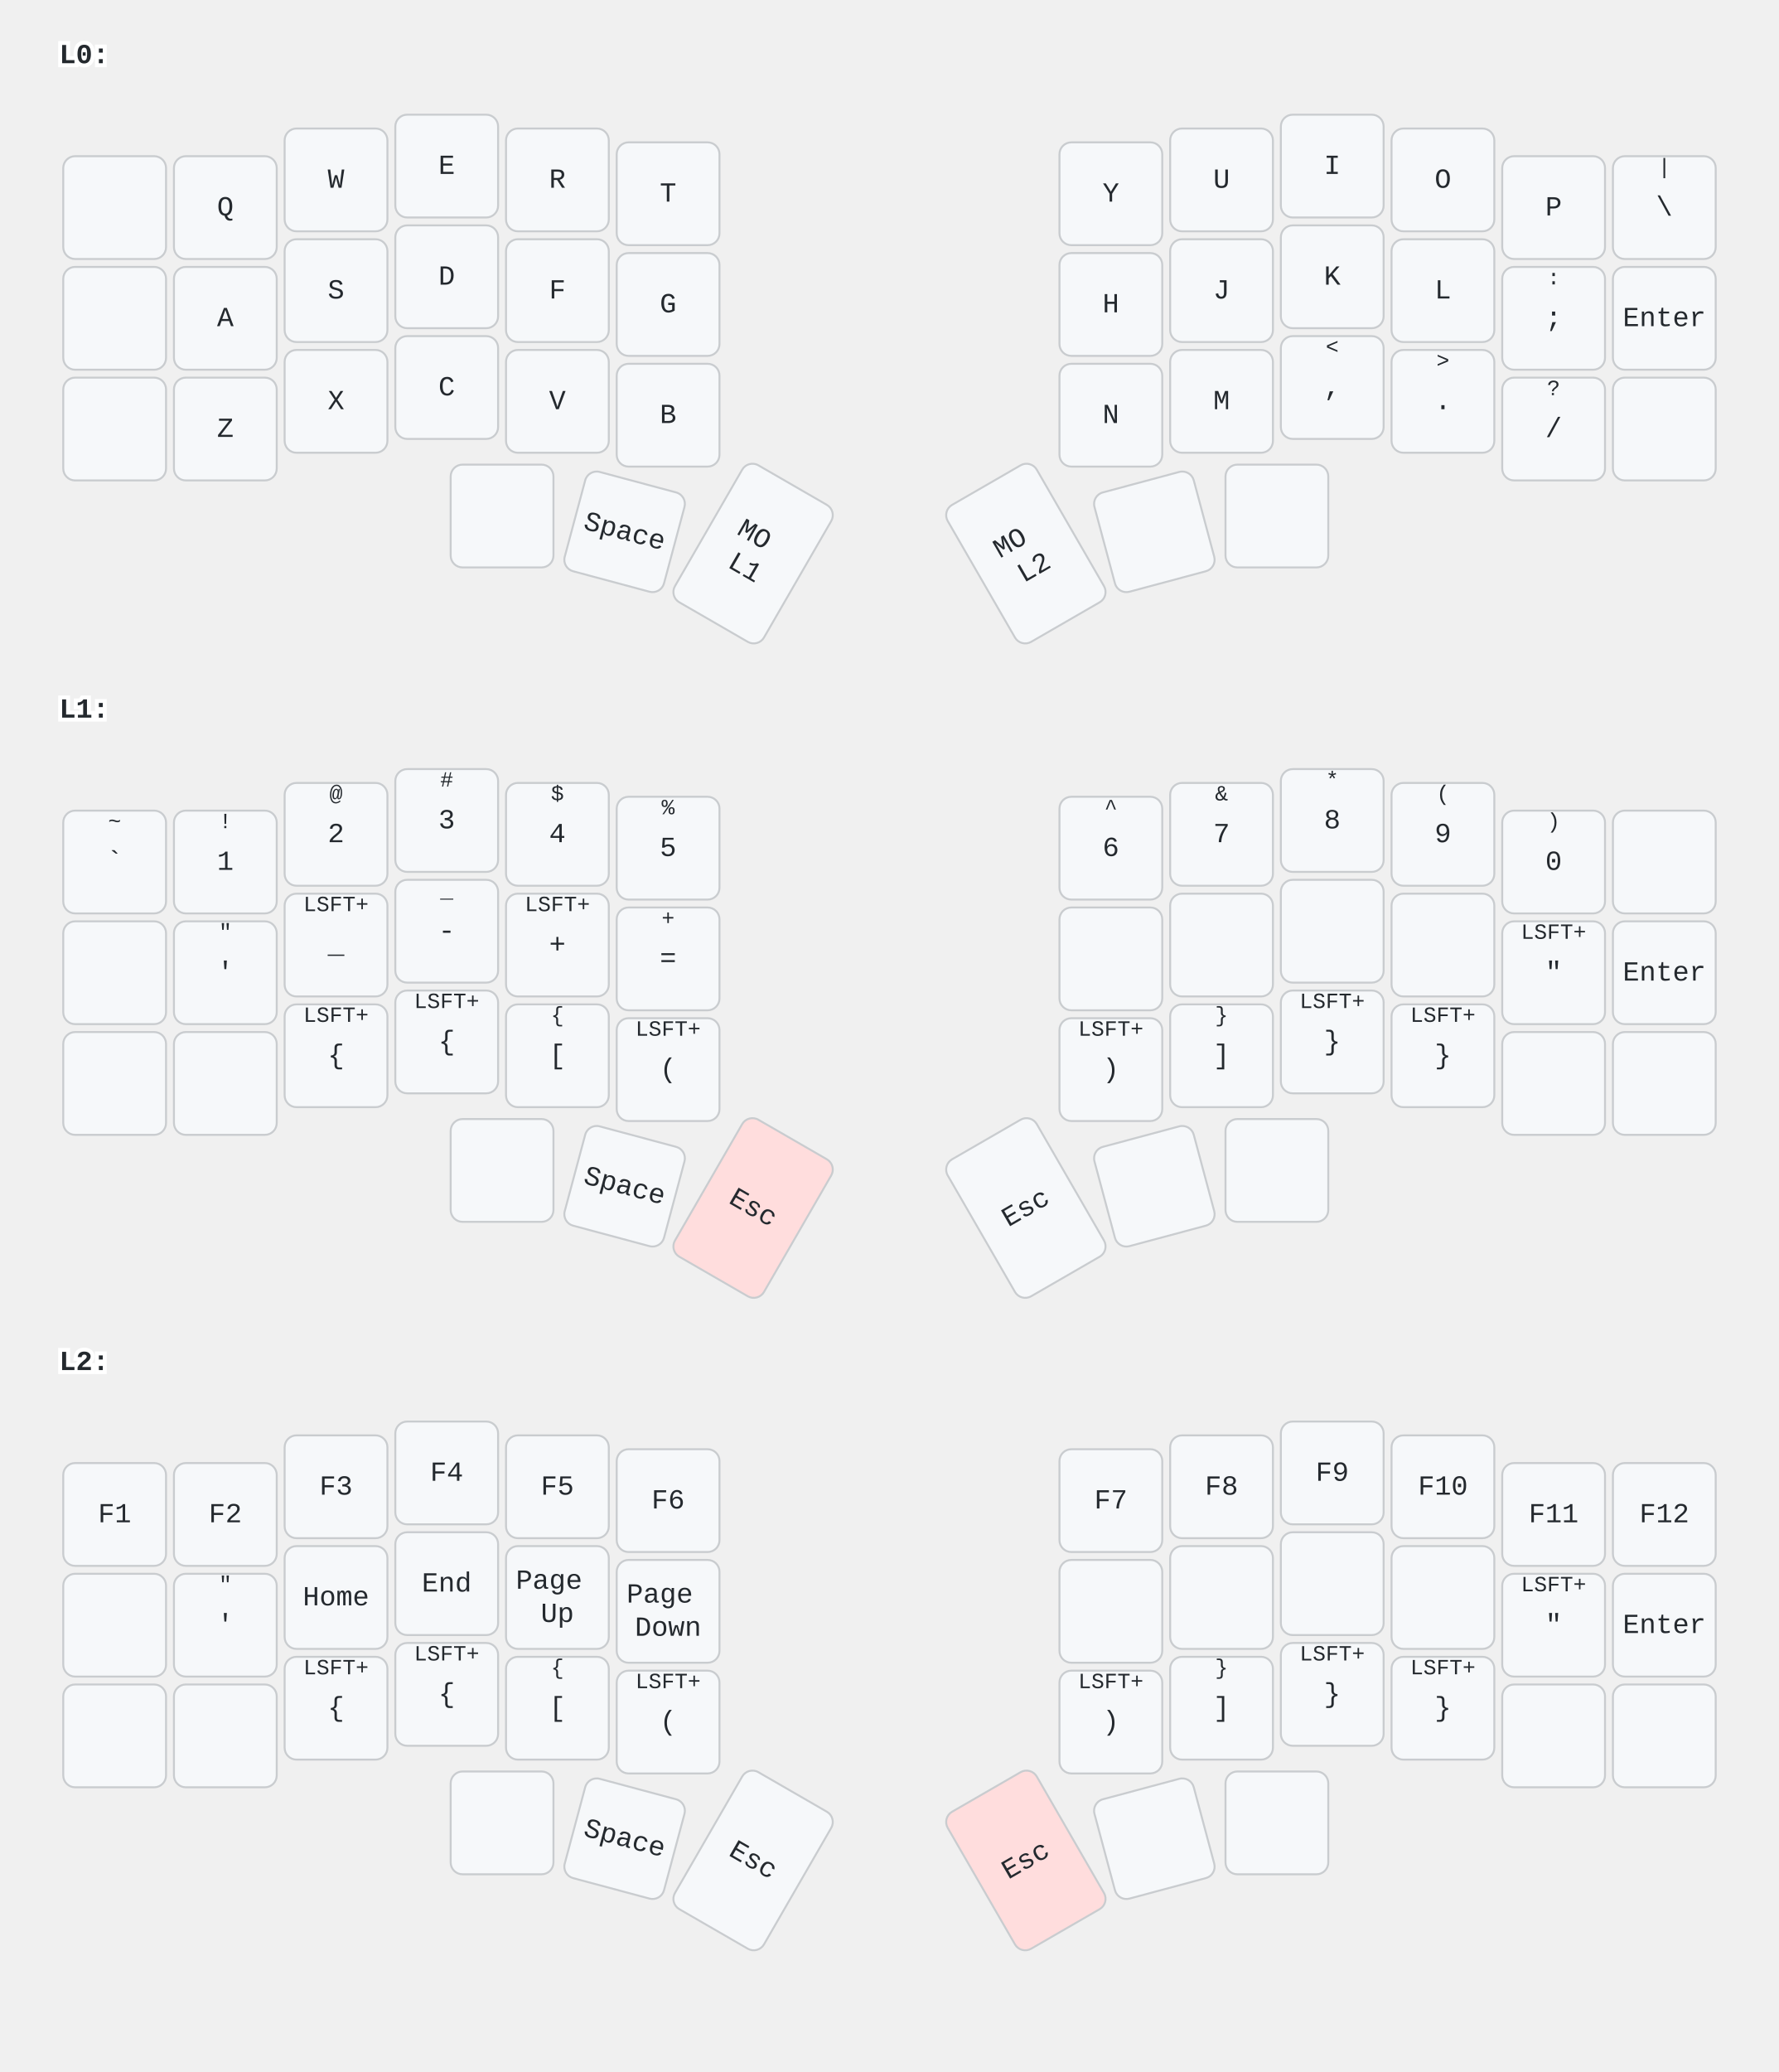
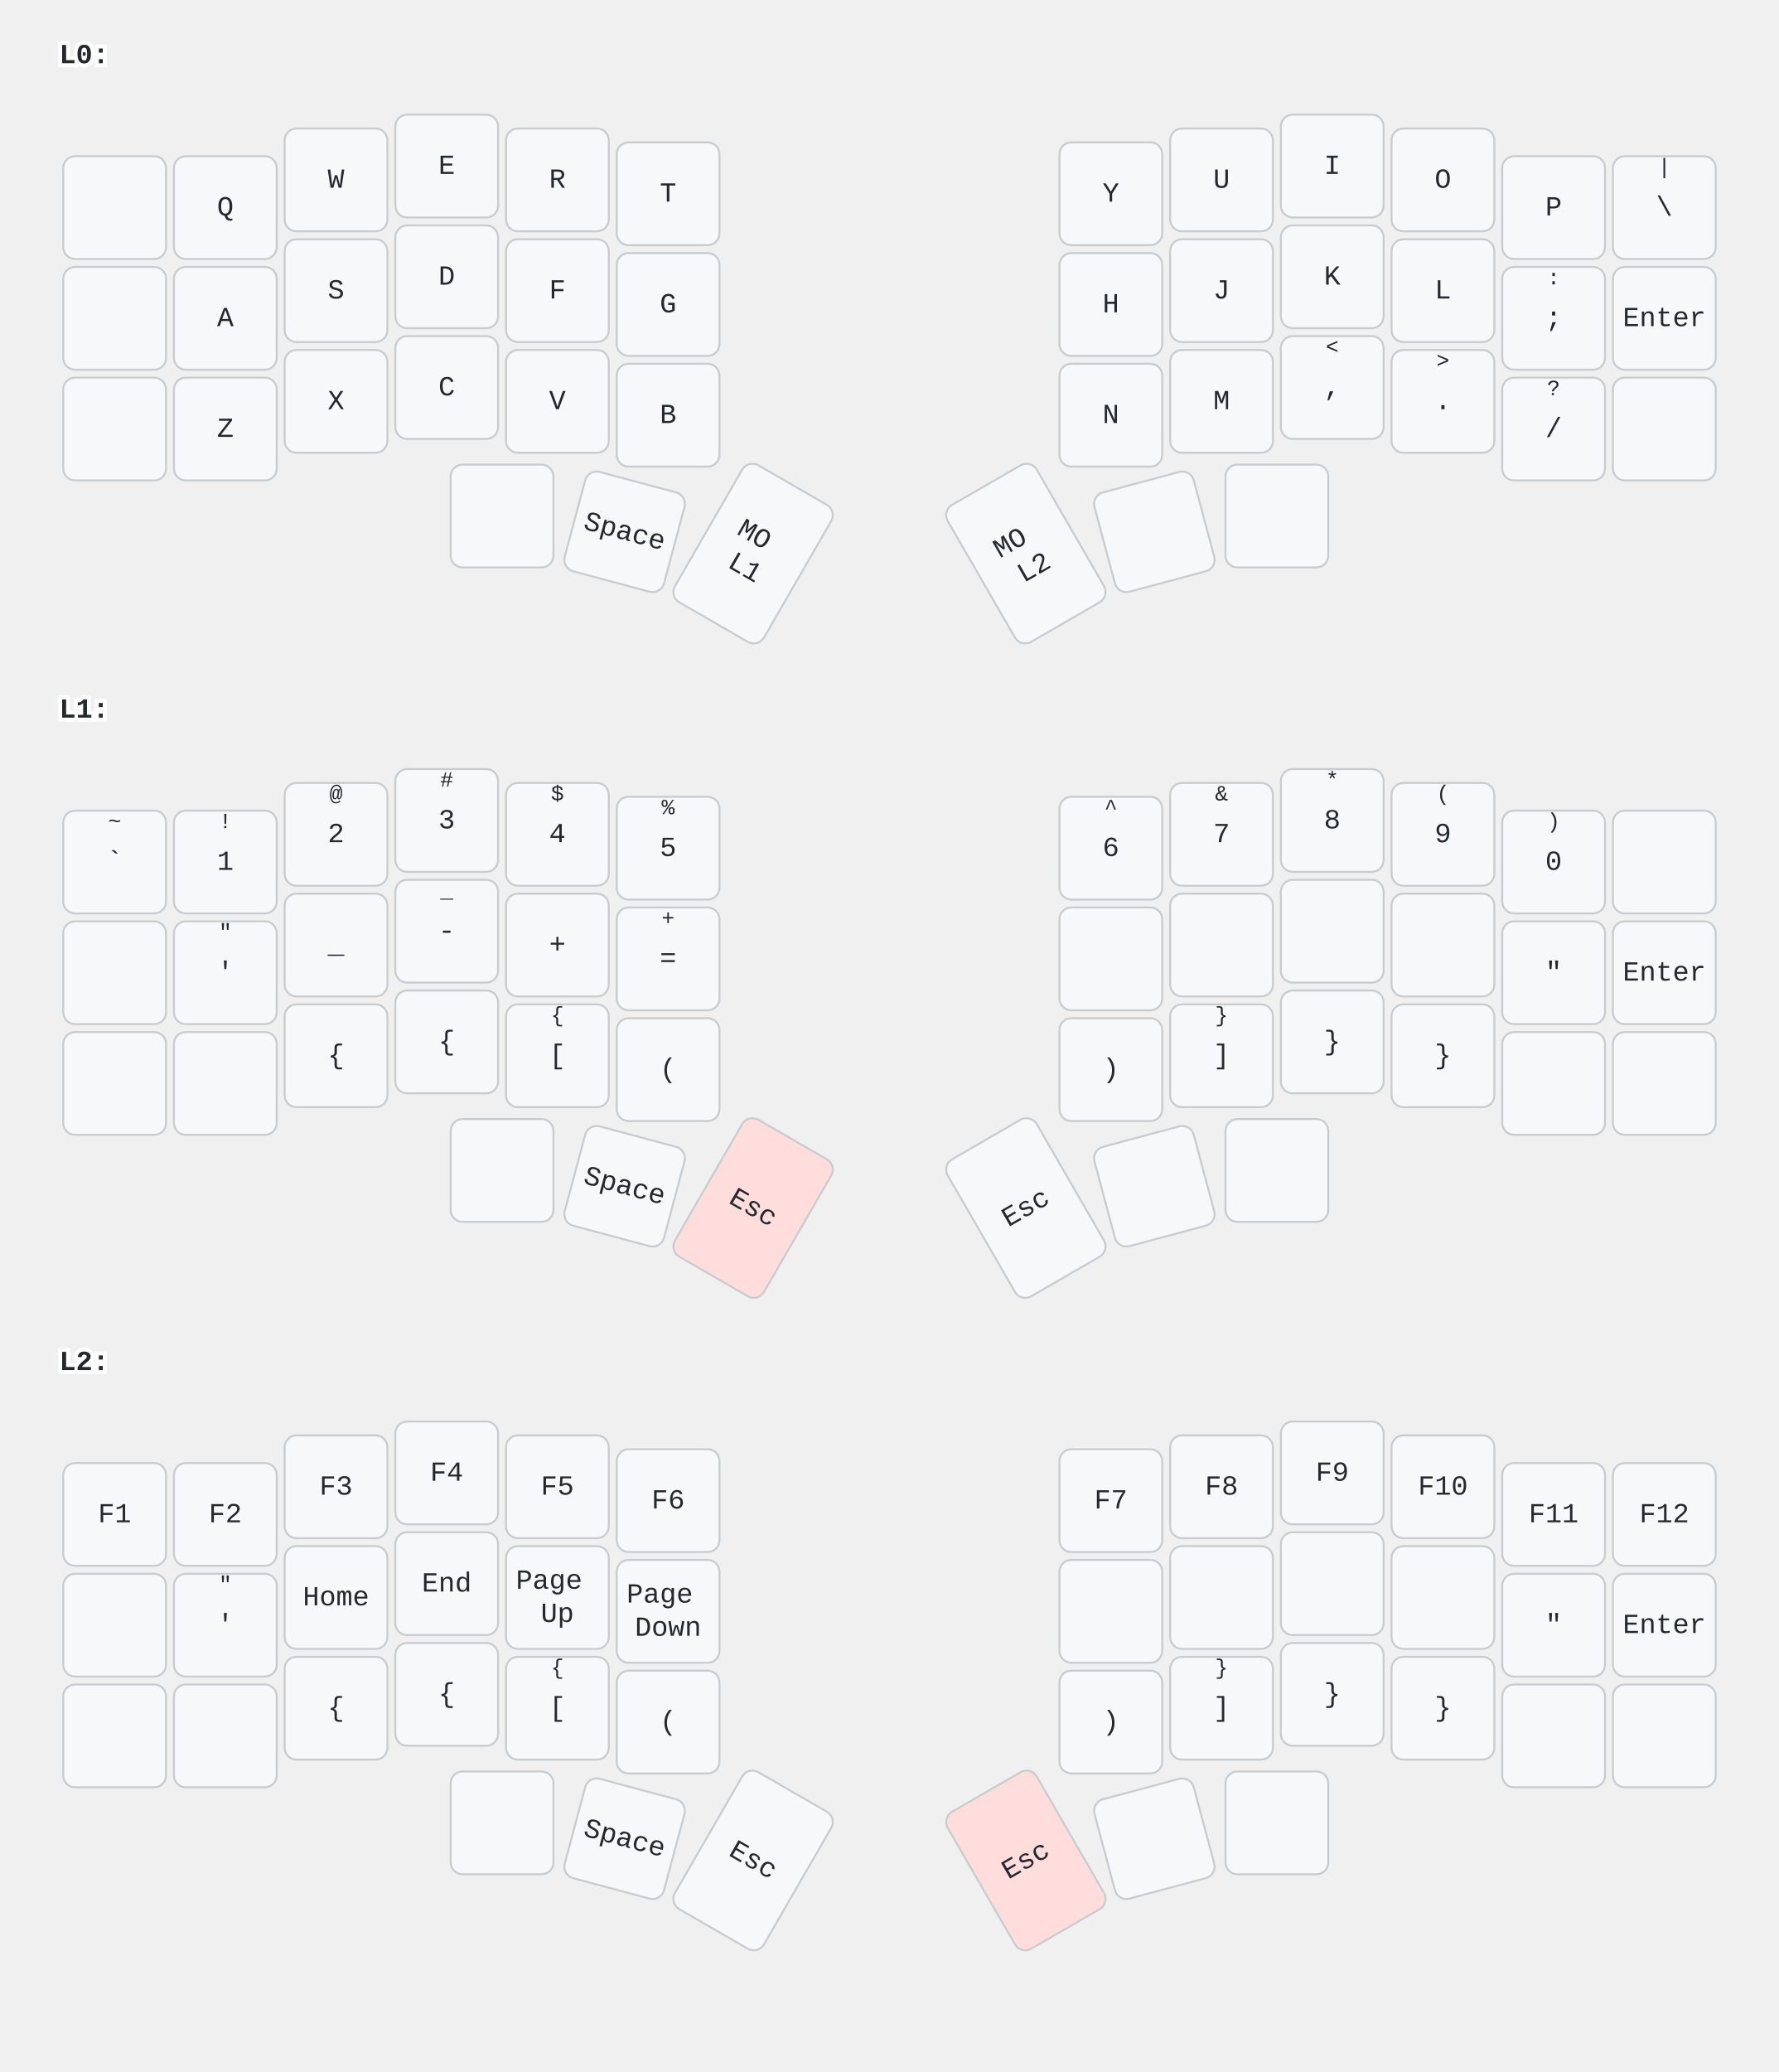
<svg xmlns="http://www.w3.org/2000/svg" xmlns:xlink="http://www.w3.org/1999/xlink" width="900" height="1048" viewBox="0 0 900 1048" class="keymap">
  <defs>/* start glyphs */
<svg id="mdi.apple-keyboard-command">
      <svg viewBox="0 0 24 24">
        <path d="M6,2A4,4 0 0,1 10,6V8H14V6A4,4 0 0,1 18,2A4,4 0 0,1 22,6A4,4 0 0,1 18,10H16V14H18A4,4 0 0,1 22,18A4,4 0 0,1 18,22A4,4 0 0,1 14,18V16H10V18A4,4 0 0,1 6,22A4,4 0 0,1 2,18A4,4 0 0,1 6,14H8V10H6A4,4 0 0,1 2,6A4,4 0 0,1 6,2M16,18A2,2 0 0,0 18,20A2,2 0 0,0 20,18A2,2 0 0,0 18,16H16V18M14,10H10V14H14V10M6,16A2,2 0 0,0 4,18A2,2 0 0,0 6,20A2,2 0 0,0 8,18V16H6M8,6A2,2 0 0,0 6,4A2,2 0 0,0 4,6A2,2 0 0,0 6,8H8V6M18,8A2,2 0 0,0 20,6A2,2 0 0,0 18,4A2,2 0 0,0 16,6V8H18Z" />
      </svg>
    </svg>
    <svg id="mdi.apple-keyboard-control">
      <svg viewBox="0 0 24 24">
        <path d="M19.78,11.78L18.36,13.19L12,6.83L5.64,13.19L4.22,11.78L12,4L19.78,11.78Z" />
      </svg>
    </svg>
    <svg id="mdi.apple-keyboard-shift">
      <svg viewBox="0 0 24 24">
        <path d="M15,18V12H17.17L12,6.83L6.83,12H9V18H15M12,4L22,14H17V20H7V14H2L12,4Z" />
      </svg>
    </svg>
    <svg id="mdi.arrow-down">
      <svg viewBox="0 0 24 24">
        <path d="M11,4H13V16L18.5,10.5L19.92,11.92L12,19.84L4.08,11.92L5.5,10.5L11,16V4Z" />
      </svg>
    </svg>
    <svg id="mdi.arrow-left">
      <svg viewBox="0 0 24 24">
        <path d="M20,11V13H8L13.5,18.5L12.08,19.92L4.16,12L12.08,4.08L13.5,5.5L8,11H20Z" />
      </svg>
    </svg>
    <svg id="mdi.arrow-right">
      <svg viewBox="0 0 24 24">
        <path d="M4,11V13H16L10.5,18.5L11.92,19.92L19.84,12L11.92,4.08L10.5,5.5L16,11H4Z" />
      </svg>
    </svg>
    <svg id="mdi.arrow-up">
      <svg viewBox="0 0 24 24">
        <path d="M13,20H11V8L5.5,13.5L4.08,12.08L12,4.16L19.92,12.08L18.5,13.5L13,8V20Z" />
      </svg>
    </svg>
    <svg id="mdi.backspace-outline">
      <svg viewBox="0 0 24 24">
        <path d="M19,15.59L17.59,17L14,13.41L10.41,17L9,15.59L12.59,12L9,8.41L10.41,7L14,10.59L17.59,7L19,8.41L15.41,12L19,15.59M22,3A2,2 0 0,1 24,5V19A2,2 0 0,1 22,21H7C6.31,21 5.77,20.64 5.41,20.11L0,12L5.41,3.88C5.77,3.35 6.31,3 7,3H22M22,5H7L2.28,12L7,19H22V5Z" />
      </svg>
    </svg>
    <svg id="mdi.keyboard-tab">
      <svg viewBox="0 0 24 24">
        <path d="M20,18H22V6H20M11.59,7.41L15.17,11H1V13H15.17L11.59,16.58L13,18L19,12L13,6L11.59,7.41Z" />
      </svg>
    </svg>
  </defs>/* end glyphs */
<style>/* inherit to force styles through use tags */
svg path {
    fill: inherit;
}

/* font and background color specifications */
svg.keymap {
    font-family: SFMono-Regular,Consolas,Liberation Mono,Menlo,monospace;
    font-size: 14px;
    font-kerning: normal;
    text-rendering: optimizeLegibility;
    fill: #24292e;
}

/* default key styling */
rect.key {
    fill: #f6f8fa;
}

rect.key, rect.combo {
    stroke: #c9cccf;
    stroke-width: 1;
}

/* default key side styling, only used is draw_key_sides is set */
rect.side {
    filter: brightness(90%);
}

/* color accent for combo boxes */
rect.combo, rect.combo-separate {
    fill: #cdf;
}

/* color accent for held keys */
rect.held, rect.combo.held {
    fill: #fdd;
}

/* color accent for ghost (optional) keys */
rect.ghost, rect.combo.ghost {
    stroke-dasharray: 4, 4;
    stroke-width: 2;
}

text {
    text-anchor: middle;
    dominant-baseline: middle;
}

/* styling for layer labels */
text.label {
    font-weight: bold;
    text-anchor: start;
    stroke: white;
    stroke-width: 4;
    paint-order: stroke;
}

/* styling for optional footer */
text.footer {
    text-anchor: end;
    dominant-baseline: auto;
    stroke: white;
    stroke-width: 4;
    paint-order: stroke;
}

/* styling for combo tap, and key hold/shifted label text */
text.combo, text.hold, text.shifted {
    font-size: 11px;
}

text.hold {
    text-anchor: middle;
    dominant-baseline: auto;
}

text.shifted {
    text-anchor: middle;
    dominant-baseline: hanging;
}

text.layer-activator {
    text-decoration: underline;
}

/* styling for hold/shifted label text in combo box */
text.combo.hold, text.combo.shifted {
    font-size: 8px;
}

/* lighter symbol for transparent keys */
text.trans {
    fill: #7b7e81;
}

/* styling for combo dendrons */
path.combo {
    stroke-width: 1;
    stroke: gray;
    fill: none;
}

/* Start Tabler Icons Cleanup */
/* cannot use height/width with glyphs */
.icon-tabler &gt; path {
    fill: inherit;
    stroke: inherit;
    stroke-width: 2;
}
/* hide tabler's default box */
.icon-tabler &gt; path[stroke="none"][fill="none"] {
    visibility: hidden;
}
/* End Tabler Icons Cleanup */

@media (prefers-color-scheme: dark) {
svg.keymap { fill: #d1d6db; }
rect.key { fill: #3f4750; }
rect.key, rect.combo { stroke: #60666c; }
rect.combo, rect.combo-separate { fill: #1f3d7a; }
rect.held, rect.combo.held { fill: #854747; }
text.label, text.footer { stroke: black; }
text.trans { fill: #7e8184; }
path.combo { stroke: #7f7f7f; }

}
svg.keymap { background-color: #FFF; }</style>
  <g transform="translate(30, 0)" class="layer-L0">
    <text x="0" y="28" class="label" id="L0">L0:</text>
    <g transform="translate(0, 56)">
      <g transform="translate(28, 49)" class="key keypos-0">
        <rect rx="6" ry="6" x="-26" y="-26" width="52" height="52" class="key" />
        <use href="#mdi.keyboard-tab" xlink:href="#mdi.keyboard-tab" x="-11" y="-11" height="22" width="22.0" class="key tap glyph mdi.keyboard-tab" />
      </g>
      <g transform="translate(84, 49)" class="key keypos-1">
        <rect rx="6" ry="6" x="-26" y="-26" width="52" height="52" class="key" />
        <text x="0" y="0" class="key tap">Q</text>
      </g>
      <g transform="translate(140, 35)" class="key keypos-2">
        <rect rx="6" ry="6" x="-26" y="-26" width="52" height="52" class="key" />
        <text x="0" y="0" class="key tap">W</text>
      </g>
      <g transform="translate(196, 28)" class="key keypos-3">
        <rect rx="6" ry="6" x="-26" y="-26" width="52" height="52" class="key" />
        <text x="0" y="0" class="key tap">E</text>
      </g>
      <g transform="translate(252, 35)" class="key keypos-4">
        <rect rx="6" ry="6" x="-26" y="-26" width="52" height="52" class="key" />
        <text x="0" y="0" class="key tap">R</text>
      </g>
      <g transform="translate(308, 42)" class="key keypos-5">
        <rect rx="6" ry="6" x="-26" y="-26" width="52" height="52" class="key" />
        <text x="0" y="0" class="key tap">T</text>
      </g>
      <g transform="translate(532, 42)" class="key keypos-6">
        <rect rx="6" ry="6" x="-26" y="-26" width="52" height="52" class="key" />
        <text x="0" y="0" class="key tap">Y</text>
      </g>
      <g transform="translate(588, 35)" class="key keypos-7">
        <rect rx="6" ry="6" x="-26" y="-26" width="52" height="52" class="key" />
        <text x="0" y="0" class="key tap">U</text>
      </g>
      <g transform="translate(644, 28)" class="key keypos-8">
        <rect rx="6" ry="6" x="-26" y="-26" width="52" height="52" class="key" />
        <text x="0" y="0" class="key tap">I</text>
      </g>
      <g transform="translate(700, 35)" class="key keypos-9">
        <rect rx="6" ry="6" x="-26" y="-26" width="52" height="52" class="key" />
        <text x="0" y="0" class="key tap">O</text>
      </g>
      <g transform="translate(756, 49)" class="key keypos-10">
        <rect rx="6" ry="6" x="-26" y="-26" width="52" height="52" class="key" />
        <text x="0" y="0" class="key tap">P</text>
      </g>
      <g transform="translate(812, 49)" class="key keypos-11">
        <rect rx="6" ry="6" x="-26" y="-26" width="52" height="52" class="key" />
        <text x="0" y="0" class="key tap">\</text>
        <text x="0" y="-23" class="key shifted">|</text>
      </g>
      <g transform="translate(28, 105)" class="key keypos-12">
        <rect rx="6" ry="6" x="-26" y="-26" width="52" height="52" class="key" />
        <use href="#mdi.apple-keyboard-control" xlink:href="#mdi.apple-keyboard-control" x="-11" y="-11" height="22" width="22.0" class="key tap glyph mdi.apple-keyboard-control" />
      </g>
      <g transform="translate(84, 105)" class="key keypos-13">
        <rect rx="6" ry="6" x="-26" y="-26" width="52" height="52" class="key" />
        <text x="0" y="0" class="key tap">A</text>
      </g>
      <g transform="translate(140, 91)" class="key keypos-14">
        <rect rx="6" ry="6" x="-26" y="-26" width="52" height="52" class="key" />
        <text x="0" y="0" class="key tap">S</text>
      </g>
      <g transform="translate(196, 84)" class="key keypos-15">
        <rect rx="6" ry="6" x="-26" y="-26" width="52" height="52" class="key" />
        <text x="0" y="0" class="key tap">D</text>
      </g>
      <g transform="translate(252, 91)" class="key keypos-16">
        <rect rx="6" ry="6" x="-26" y="-26" width="52" height="52" class="key" />
        <text x="0" y="0" class="key tap">F</text>
      </g>
      <g transform="translate(308, 98)" class="key keypos-17">
        <rect rx="6" ry="6" x="-26" y="-26" width="52" height="52" class="key" />
        <text x="0" y="0" class="key tap">G</text>
      </g>
      <g transform="translate(532, 98)" class="key keypos-18">
        <rect rx="6" ry="6" x="-26" y="-26" width="52" height="52" class="key" />
        <text x="0" y="0" class="key tap">H</text>
      </g>
      <g transform="translate(588, 91)" class="key keypos-19">
        <rect rx="6" ry="6" x="-26" y="-26" width="52" height="52" class="key" />
        <text x="0" y="0" class="key tap">J</text>
      </g>
      <g transform="translate(644, 84)" class="key keypos-20">
        <rect rx="6" ry="6" x="-26" y="-26" width="52" height="52" class="key" />
        <text x="0" y="0" class="key tap">K</text>
      </g>
      <g transform="translate(700, 91)" class="key keypos-21">
        <rect rx="6" ry="6" x="-26" y="-26" width="52" height="52" class="key" />
        <text x="0" y="0" class="key tap">L</text>
      </g>
      <g transform="translate(756, 105)" class="key keypos-22">
        <rect rx="6" ry="6" x="-26" y="-26" width="52" height="52" class="key" />
        <text x="0" y="0" class="key tap">;</text>
        <text x="0" y="-23" class="key shifted">:</text>
      </g>
      <g transform="translate(812, 105)" class="key keypos-23">
        <rect rx="6" ry="6" x="-26" y="-26" width="52" height="52" class="key" />
        <text x="0" y="0" class="key tap">Enter</text>
      </g>
      <g transform="translate(28, 161)" class="key keypos-24">
        <rect rx="6" ry="6" x="-26" y="-26" width="52" height="52" class="key" />
        <use href="#mdi.apple-keyboard-shift" xlink:href="#mdi.apple-keyboard-shift" x="-11" y="-11" height="22" width="22.0" class="key tap glyph mdi.apple-keyboard-shift" />
      </g>
      <g transform="translate(84, 161)" class="key keypos-25">
        <rect rx="6" ry="6" x="-26" y="-26" width="52" height="52" class="key" />
        <text x="0" y="0" class="key tap">Z</text>
      </g>
      <g transform="translate(140, 147)" class="key keypos-26">
        <rect rx="6" ry="6" x="-26" y="-26" width="52" height="52" class="key" />
        <text x="0" y="0" class="key tap">X</text>
      </g>
      <g transform="translate(196, 140)" class="key keypos-27">
        <rect rx="6" ry="6" x="-26" y="-26" width="52" height="52" class="key" />
        <text x="0" y="0" class="key tap">C</text>
      </g>
      <g transform="translate(252, 147)" class="key keypos-28">
        <rect rx="6" ry="6" x="-26" y="-26" width="52" height="52" class="key" />
        <text x="0" y="0" class="key tap">V</text>
      </g>
      <g transform="translate(308, 154)" class="key keypos-29">
        <rect rx="6" ry="6" x="-26" y="-26" width="52" height="52" class="key" />
        <text x="0" y="0" class="key tap">B</text>
      </g>
      <g transform="translate(532, 154)" class="key keypos-30">
        <rect rx="6" ry="6" x="-26" y="-26" width="52" height="52" class="key" />
        <text x="0" y="0" class="key tap">N</text>
      </g>
      <g transform="translate(588, 147)" class="key keypos-31">
        <rect rx="6" ry="6" x="-26" y="-26" width="52" height="52" class="key" />
        <text x="0" y="0" class="key tap">M</text>
      </g>
      <g transform="translate(644, 140)" class="key keypos-32">
        <rect rx="6" ry="6" x="-26" y="-26" width="52" height="52" class="key" />
        <text x="0" y="0" class="key tap">,</text>
        <text x="0" y="-23" class="key shifted">&lt;</text>
      </g>
      <g transform="translate(700, 147)" class="key keypos-33">
        <rect rx="6" ry="6" x="-26" y="-26" width="52" height="52" class="key" />
        <text x="0" y="0" class="key tap">.</text>
        <text x="0" y="-23" class="key shifted">&gt;</text>
      </g>
      <g transform="translate(756, 161)" class="key keypos-34">
        <rect rx="6" ry="6" x="-26" y="-26" width="52" height="52" class="key" />
        <text x="0" y="0" class="key tap">/</text>
        <text x="0" y="-23" class="key shifted">?</text>
      </g>
      <g transform="translate(812, 161)" class="key keypos-35">
        <rect rx="6" ry="6" x="-26" y="-26" width="52" height="52" class="key" />
        <use href="#mdi.apple-keyboard-shift" xlink:href="#mdi.apple-keyboard-shift" x="-11" y="-11" height="22" width="22.0" class="key tap glyph mdi.apple-keyboard-shift" />
      </g>
      <g transform="translate(224, 205)" class="key keypos-36">
        <rect rx="6" ry="6" x="-26" y="-26" width="52" height="52" class="key" />
        <use href="#mdi.apple-keyboard-command" xlink:href="#mdi.apple-keyboard-command" x="-11" y="-11" height="22" width="22.0" class="key tap glyph mdi.apple-keyboard-command" />
      </g>
      <g transform="translate(286, 213) rotate(15.0)" class="key keypos-37">
        <rect rx="6" ry="6" x="-26" y="-26" width="52" height="52" class="key" />
        <text x="0" y="0" class="key tap">Space</text>
      </g>
      <g transform="translate(351, 224) rotate(30.0)" class="key keypos-38">
        <rect rx="6" ry="6" x="-26" y="-40" width="52" height="80" class="key" />
        <text x="0" y="0" class="key tap">
          <tspan x="0" dy="-0.6em">MO</tspan>
          <tspan x="0" dy="1.2em">L1</tspan>
        </text>
      </g>
      <g transform="translate(489, 224) rotate(-30.0)" class="key keypos-39">
        <rect rx="6" ry="6" x="-26" y="-40" width="52" height="80" class="key" />
        <text x="0" y="0" class="key tap">
          <tspan x="0" dy="-0.6em">MO</tspan>
          <tspan x="0" dy="1.2em">L2</tspan>
        </text>
      </g>
      <g transform="translate(554, 213) rotate(-15.0)" class="key keypos-40">
        <rect rx="6" ry="6" x="-26" y="-26" width="52" height="52" class="key" />
        <use href="#mdi.backspace-outline" xlink:href="#mdi.backspace-outline" x="-11" y="-11" height="22" width="22.0" class="key tap glyph mdi.backspace-outline" />
      </g>
      <g transform="translate(616, 205)" class="key keypos-41">
        <rect rx="6" ry="6" x="-26" y="-26" width="52" height="52" class="key" />
        <use href="#mdi.apple-keyboard-command" xlink:href="#mdi.apple-keyboard-command" x="-11" y="-11" height="22" width="22.0" class="key tap glyph mdi.apple-keyboard-command" />
      </g>
    </g>
  </g>
  <g transform="translate(30, 331)" class="layer-L1">
    <text x="0" y="28" class="label" id="L1">L1:</text>
    <g transform="translate(0, 56)">
      <g transform="translate(28, 49)" class="key keypos-0">
        <rect rx="6" ry="6" x="-26" y="-26" width="52" height="52" class="key" />
        <text x="0" y="0" class="key tap">`</text>
        <text x="0" y="-23" class="key shifted">~</text>
      </g>
      <g transform="translate(84, 49)" class="key keypos-1">
        <rect rx="6" ry="6" x="-26" y="-26" width="52" height="52" class="key" />
        <text x="0" y="0" class="key tap">1</text>
        <text x="0" y="-23" class="key shifted">!</text>
      </g>
      <g transform="translate(140, 35)" class="key keypos-2">
        <rect rx="6" ry="6" x="-26" y="-26" width="52" height="52" class="key" />
        <text x="0" y="0" class="key tap">2</text>
        <text x="0" y="-23" class="key shifted">@</text>
      </g>
      <g transform="translate(196, 28)" class="key keypos-3">
        <rect rx="6" ry="6" x="-26" y="-26" width="52" height="52" class="key" />
        <text x="0" y="0" class="key tap">3</text>
        <text x="0" y="-23" class="key shifted">#</text>
      </g>
      <g transform="translate(252, 35)" class="key keypos-4">
        <rect rx="6" ry="6" x="-26" y="-26" width="52" height="52" class="key" />
        <text x="0" y="0" class="key tap">4</text>
        <text x="0" y="-23" class="key shifted">$</text>
      </g>
      <g transform="translate(308, 42)" class="key keypos-5">
        <rect rx="6" ry="6" x="-26" y="-26" width="52" height="52" class="key" />
        <text x="0" y="0" class="key tap">5</text>
        <text x="0" y="-23" class="key shifted">%</text>
      </g>
      <g transform="translate(532, 42)" class="key keypos-6">
        <rect rx="6" ry="6" x="-26" y="-26" width="52" height="52" class="key" />
        <text x="0" y="0" class="key tap">6</text>
        <text x="0" y="-23" class="key shifted">^</text>
      </g>
      <g transform="translate(588, 35)" class="key keypos-7">
        <rect rx="6" ry="6" x="-26" y="-26" width="52" height="52" class="key" />
        <text x="0" y="0" class="key tap">7</text>
        <text x="0" y="-23" class="key shifted">&amp;</text>
      </g>
      <g transform="translate(644, 28)" class="key keypos-8">
        <rect rx="6" ry="6" x="-26" y="-26" width="52" height="52" class="key" />
        <text x="0" y="0" class="key tap">8</text>
        <text x="0" y="-23" class="key shifted">*</text>
      </g>
      <g transform="translate(700, 35)" class="key keypos-9">
        <rect rx="6" ry="6" x="-26" y="-26" width="52" height="52" class="key" />
        <text x="0" y="0" class="key tap">9</text>
        <text x="0" y="-23" class="key shifted">(</text>
      </g>
      <g transform="translate(756, 49)" class="key keypos-10">
        <rect rx="6" ry="6" x="-26" y="-26" width="52" height="52" class="key" />
        <text x="0" y="0" class="key tap">0</text>
        <text x="0" y="-23" class="key shifted">)</text>
      </g>
      <g transform="translate(812, 49)" class="key keypos-11">
        <rect rx="6" ry="6" x="-26" y="-26" width="52" height="52" class="key" />
      </g>
      <g transform="translate(28, 105)" class="key keypos-12">
        <rect rx="6" ry="6" x="-26" y="-26" width="52" height="52" class="key" />
        <use href="#mdi.apple-keyboard-control" xlink:href="#mdi.apple-keyboard-control" x="-11" y="-11" height="22" width="22.0" class="key tap glyph mdi.apple-keyboard-control" />
      </g>
      <g transform="translate(84, 105)" class="key keypos-13">
        <rect rx="6" ry="6" x="-26" y="-26" width="52" height="52" class="key" />
        <text x="0" y="0" class="key tap">'</text>
        <text x="0" y="-23" class="key shifted">"</text>
      </g>
      <g transform="translate(140, 91)" class="key keypos-14">
        <rect rx="6" ry="6" x="-26" y="-26" width="52" height="52" class="key" />
        <text x="0" y="0" class="key tap">_</text>
-         <text x="0" y="-23" class="key shifted">LSFT+</text>
      </g>
      <g transform="translate(196, 84)" class="key keypos-15">
        <rect rx="6" ry="6" x="-26" y="-26" width="52" height="52" class="key" />
        <text x="0" y="0" class="key tap">-</text>
        <text x="0" y="-23" class="key shifted">_</text>
      </g>
      <g transform="translate(252, 91)" class="key keypos-16">
        <rect rx="6" ry="6" x="-26" y="-26" width="52" height="52" class="key" />
        <text x="0" y="0" class="key tap">+</text>
-         <text x="0" y="-23" class="key shifted">LSFT+</text>
      </g>
      <g transform="translate(308, 98)" class="key keypos-17">
        <rect rx="6" ry="6" x="-26" y="-26" width="52" height="52" class="key" />
        <text x="0" y="0" class="key tap">=</text>
        <text x="0" y="-23" class="key shifted">+</text>
      </g>
      <g transform="translate(532, 98)" class="key keypos-18">
        <rect rx="6" ry="6" x="-26" y="-26" width="52" height="52" class="key" />
        <use href="#mdi.arrow-left" xlink:href="#mdi.arrow-left" x="-11" y="-11" height="22" width="22.0" class="key tap glyph mdi.arrow-left" />
      </g>
      <g transform="translate(588, 91)" class="key keypos-19">
        <rect rx="6" ry="6" x="-26" y="-26" width="52" height="52" class="key" />
        <use href="#mdi.arrow-down" xlink:href="#mdi.arrow-down" x="-11" y="-11" height="22" width="22.0" class="key tap glyph mdi.arrow-down" />
      </g>
      <g transform="translate(644, 84)" class="key keypos-20">
        <rect rx="6" ry="6" x="-26" y="-26" width="52" height="52" class="key" />
        <use href="#mdi.arrow-up" xlink:href="#mdi.arrow-up" x="-11" y="-11" height="22" width="22.0" class="key tap glyph mdi.arrow-up" />
      </g>
      <g transform="translate(700, 91)" class="key keypos-21">
        <rect rx="6" ry="6" x="-26" y="-26" width="52" height="52" class="key" />
        <use href="#mdi.arrow-right" xlink:href="#mdi.arrow-right" x="-11" y="-11" height="22" width="22.0" class="key tap glyph mdi.arrow-right" />
      </g>
      <g transform="translate(756, 105)" class="key keypos-22">
        <rect rx="6" ry="6" x="-26" y="-26" width="52" height="52" class="key" />
        <text x="0" y="0" class="key tap">"</text>
-         <text x="0" y="-23" class="key shifted">LSFT+</text>
      </g>
      <g transform="translate(812, 105)" class="key keypos-23">
        <rect rx="6" ry="6" x="-26" y="-26" width="52" height="52" class="key" />
        <text x="0" y="0" class="key tap">Enter</text>
      </g>
      <g transform="translate(28, 161)" class="key keypos-24">
        <rect rx="6" ry="6" x="-26" y="-26" width="52" height="52" class="key" />
        <use href="#mdi.apple-keyboard-shift" xlink:href="#mdi.apple-keyboard-shift" x="-11" y="-11" height="22" width="22.0" class="key tap glyph mdi.apple-keyboard-shift" />
      </g>
      <g transform="translate(84, 161)" class="key keypos-25">
        <rect rx="6" ry="6" x="-26" y="-26" width="52" height="52" class="key" />
      </g>
      <g transform="translate(140, 147)" class="key keypos-26">
        <rect rx="6" ry="6" x="-26" y="-26" width="52" height="52" class="key" />
        <text x="0" y="0" class="key tap">{</text>
-         <text x="0" y="-23" class="key shifted">LSFT+</text>
      </g>
      <g transform="translate(196, 140)" class="key keypos-27">
        <rect rx="6" ry="6" x="-26" y="-26" width="52" height="52" class="key" />
        <text x="0" y="0" class="key tap">{</text>
-         <text x="0" y="-23" class="key shifted">LSFT+</text>
      </g>
      <g transform="translate(252, 147)" class="key keypos-28">
        <rect rx="6" ry="6" x="-26" y="-26" width="52" height="52" class="key" />
        <text x="0" y="0" class="key tap">[</text>
        <text x="0" y="-23" class="key shifted">{</text>
      </g>
      <g transform="translate(308, 154)" class="key keypos-29">
        <rect rx="6" ry="6" x="-26" y="-26" width="52" height="52" class="key" />
        <text x="0" y="0" class="key tap">(</text>
-         <text x="0" y="-23" class="key shifted">LSFT+</text>
      </g>
      <g transform="translate(532, 154)" class="key keypos-30">
        <rect rx="6" ry="6" x="-26" y="-26" width="52" height="52" class="key" />
        <text x="0" y="0" class="key tap">)</text>
-         <text x="0" y="-23" class="key shifted">LSFT+</text>
      </g>
      <g transform="translate(588, 147)" class="key keypos-31">
        <rect rx="6" ry="6" x="-26" y="-26" width="52" height="52" class="key" />
        <text x="0" y="0" class="key tap">]</text>
        <text x="0" y="-23" class="key shifted">}</text>
      </g>
      <g transform="translate(644, 140)" class="key keypos-32">
        <rect rx="6" ry="6" x="-26" y="-26" width="52" height="52" class="key" />
        <text x="0" y="0" class="key tap">}</text>
-         <text x="0" y="-23" class="key shifted">LSFT+</text>
      </g>
      <g transform="translate(700, 147)" class="key keypos-33">
        <rect rx="6" ry="6" x="-26" y="-26" width="52" height="52" class="key" />
        <text x="0" y="0" class="key tap">}</text>
-         <text x="0" y="-23" class="key shifted">LSFT+</text>
      </g>
      <g transform="translate(756, 161)" class="key keypos-34">
        <rect rx="6" ry="6" x="-26" y="-26" width="52" height="52" class="key" />
      </g>
      <g transform="translate(812, 161)" class="key keypos-35">
        <rect rx="6" ry="6" x="-26" y="-26" width="52" height="52" class="key" />
        <use href="#mdi.apple-keyboard-shift" xlink:href="#mdi.apple-keyboard-shift" x="-11" y="-11" height="22" width="22.0" class="key tap glyph mdi.apple-keyboard-shift" />
      </g>
      <g transform="translate(224, 205)" class="key keypos-36">
        <rect rx="6" ry="6" x="-26" y="-26" width="52" height="52" class="key" />
        <use href="#mdi.apple-keyboard-command" xlink:href="#mdi.apple-keyboard-command" x="-11" y="-11" height="22" width="22.0" class="key tap glyph mdi.apple-keyboard-command" />
      </g>
      <g transform="translate(286, 213) rotate(15.0)" class="key keypos-37">
        <rect rx="6" ry="6" x="-26" y="-26" width="52" height="52" class="key" />
        <text x="0" y="0" class="key tap">Space</text>
      </g>
      <g transform="translate(351, 224) rotate(30.0)" class="key held keypos-38">
        <rect rx="6" ry="6" x="-26" y="-40" width="52" height="80" class="key held" />
        <text x="0" y="0" class="key held tap">Esc</text>
      </g>
      <g transform="translate(489, 224) rotate(-30.0)" class="key keypos-39">
        <rect rx="6" ry="6" x="-26" y="-40" width="52" height="80" class="key" />
        <text x="0" y="0" class="key tap">Esc</text>
      </g>
      <g transform="translate(554, 213) rotate(-15.0)" class="key keypos-40">
        <rect rx="6" ry="6" x="-26" y="-26" width="52" height="52" class="key" />
        <use href="#mdi.backspace-outline" xlink:href="#mdi.backspace-outline" x="-11" y="-11" height="22" width="22.0" class="key tap glyph mdi.backspace-outline" />
      </g>
      <g transform="translate(616, 205)" class="key keypos-41">
        <rect rx="6" ry="6" x="-26" y="-26" width="52" height="52" class="key" />
        <use href="#mdi.apple-keyboard-command" xlink:href="#mdi.apple-keyboard-command" x="-11" y="-11" height="22" width="22.0" class="key tap glyph mdi.apple-keyboard-command" />
      </g>
    </g>
  </g>
  <g transform="translate(30, 661)" class="layer-L2">
    <text x="0" y="28" class="label" id="L2">L2:</text>
    <g transform="translate(0, 56)">
      <g transform="translate(28, 49)" class="key keypos-0">
        <rect rx="6" ry="6" x="-26" y="-26" width="52" height="52" class="key" />
        <text x="0" y="0" class="key tap">F1</text>
      </g>
      <g transform="translate(84, 49)" class="key keypos-1">
        <rect rx="6" ry="6" x="-26" y="-26" width="52" height="52" class="key" />
        <text x="0" y="0" class="key tap">F2</text>
      </g>
      <g transform="translate(140, 35)" class="key keypos-2">
        <rect rx="6" ry="6" x="-26" y="-26" width="52" height="52" class="key" />
        <text x="0" y="0" class="key tap">F3</text>
      </g>
      <g transform="translate(196, 28)" class="key keypos-3">
        <rect rx="6" ry="6" x="-26" y="-26" width="52" height="52" class="key" />
        <text x="0" y="0" class="key tap">F4</text>
      </g>
      <g transform="translate(252, 35)" class="key keypos-4">
        <rect rx="6" ry="6" x="-26" y="-26" width="52" height="52" class="key" />
        <text x="0" y="0" class="key tap">F5</text>
      </g>
      <g transform="translate(308, 42)" class="key keypos-5">
        <rect rx="6" ry="6" x="-26" y="-26" width="52" height="52" class="key" />
        <text x="0" y="0" class="key tap">F6</text>
      </g>
      <g transform="translate(532, 42)" class="key keypos-6">
        <rect rx="6" ry="6" x="-26" y="-26" width="52" height="52" class="key" />
        <text x="0" y="0" class="key tap">F7</text>
      </g>
      <g transform="translate(588, 35)" class="key keypos-7">
        <rect rx="6" ry="6" x="-26" y="-26" width="52" height="52" class="key" />
        <text x="0" y="0" class="key tap">F8</text>
      </g>
      <g transform="translate(644, 28)" class="key keypos-8">
        <rect rx="6" ry="6" x="-26" y="-26" width="52" height="52" class="key" />
        <text x="0" y="0" class="key tap">F9</text>
      </g>
      <g transform="translate(700, 35)" class="key keypos-9">
        <rect rx="6" ry="6" x="-26" y="-26" width="52" height="52" class="key" />
        <text x="0" y="0" class="key tap">F10</text>
      </g>
      <g transform="translate(756, 49)" class="key keypos-10">
        <rect rx="6" ry="6" x="-26" y="-26" width="52" height="52" class="key" />
        <text x="0" y="0" class="key tap">F11</text>
      </g>
      <g transform="translate(812, 49)" class="key keypos-11">
        <rect rx="6" ry="6" x="-26" y="-26" width="52" height="52" class="key" />
        <text x="0" y="0" class="key tap">F12</text>
      </g>
      <g transform="translate(28, 105)" class="key keypos-12">
        <rect rx="6" ry="6" x="-26" y="-26" width="52" height="52" class="key" />
        <use href="#mdi.apple-keyboard-control" xlink:href="#mdi.apple-keyboard-control" x="-11" y="-11" height="22" width="22.0" class="key tap glyph mdi.apple-keyboard-control" />
      </g>
      <g transform="translate(84, 105)" class="key keypos-13">
        <rect rx="6" ry="6" x="-26" y="-26" width="52" height="52" class="key" />
        <text x="0" y="0" class="key tap">'</text>
        <text x="0" y="-23" class="key shifted">"</text>
      </g>
      <g transform="translate(140, 91)" class="key keypos-14">
        <rect rx="6" ry="6" x="-26" y="-26" width="52" height="52" class="key" />
        <text x="0" y="0" class="key tap">Home</text>
      </g>
      <g transform="translate(196, 84)" class="key keypos-15">
        <rect rx="6" ry="6" x="-26" y="-26" width="52" height="52" class="key" />
        <text x="0" y="0" class="key tap">End</text>
      </g>
      <g transform="translate(252, 91)" class="key keypos-16">
        <rect rx="6" ry="6" x="-26" y="-26" width="52" height="52" class="key" />
        <text x="0" y="0" class="key tap">
          <tspan x="0" dy="-0.6em">Page</tspan>
          <tspan x="0" dy="1.2em">Up</tspan>
        </text>
      </g>
      <g transform="translate(308, 98)" class="key keypos-17">
        <rect rx="6" ry="6" x="-26" y="-26" width="52" height="52" class="key" />
        <text x="0" y="0" class="key tap">
          <tspan x="0" dy="-0.6em">Page</tspan>
          <tspan x="0" dy="1.2em">Down</tspan>
        </text>
      </g>
      <g transform="translate(532, 98)" class="key keypos-18">
        <rect rx="6" ry="6" x="-26" y="-26" width="52" height="52" class="key" />
        <use href="#mdi.arrow-left" xlink:href="#mdi.arrow-left" x="-11" y="-11" height="22" width="22.0" class="key tap glyph mdi.arrow-left" />
      </g>
      <g transform="translate(588, 91)" class="key keypos-19">
        <rect rx="6" ry="6" x="-26" y="-26" width="52" height="52" class="key" />
        <use href="#mdi.arrow-up" xlink:href="#mdi.arrow-up" x="-11" y="-11" height="22" width="22.0" class="key tap glyph mdi.arrow-up" />
      </g>
      <g transform="translate(644, 84)" class="key keypos-20">
        <rect rx="6" ry="6" x="-26" y="-26" width="52" height="52" class="key" />
        <use href="#mdi.arrow-down" xlink:href="#mdi.arrow-down" x="-11" y="-11" height="22" width="22.0" class="key tap glyph mdi.arrow-down" />
      </g>
      <g transform="translate(700, 91)" class="key keypos-21">
        <rect rx="6" ry="6" x="-26" y="-26" width="52" height="52" class="key" />
        <use href="#mdi.arrow-right" xlink:href="#mdi.arrow-right" x="-11" y="-11" height="22" width="22.0" class="key tap glyph mdi.arrow-right" />
      </g>
      <g transform="translate(756, 105)" class="key keypos-22">
        <rect rx="6" ry="6" x="-26" y="-26" width="52" height="52" class="key" />
        <text x="0" y="0" class="key tap">"</text>
-         <text x="0" y="-23" class="key shifted">LSFT+</text>
      </g>
      <g transform="translate(812, 105)" class="key keypos-23">
        <rect rx="6" ry="6" x="-26" y="-26" width="52" height="52" class="key" />
        <text x="0" y="0" class="key tap">Enter</text>
      </g>
      <g transform="translate(28, 161)" class="key keypos-24">
        <rect rx="6" ry="6" x="-26" y="-26" width="52" height="52" class="key" />
        <use href="#mdi.apple-keyboard-shift" xlink:href="#mdi.apple-keyboard-shift" x="-11" y="-11" height="22" width="22.0" class="key tap glyph mdi.apple-keyboard-shift" />
      </g>
      <g transform="translate(84, 161)" class="key keypos-25">
        <rect rx="6" ry="6" x="-26" y="-26" width="52" height="52" class="key" />
      </g>
      <g transform="translate(140, 147)" class="key keypos-26">
        <rect rx="6" ry="6" x="-26" y="-26" width="52" height="52" class="key" />
        <text x="0" y="0" class="key tap">{</text>
-         <text x="0" y="-23" class="key shifted">LSFT+</text>
      </g>
      <g transform="translate(196, 140)" class="key keypos-27">
        <rect rx="6" ry="6" x="-26" y="-26" width="52" height="52" class="key" />
        <text x="0" y="0" class="key tap">{</text>
-         <text x="0" y="-23" class="key shifted">LSFT+</text>
      </g>
      <g transform="translate(252, 147)" class="key keypos-28">
        <rect rx="6" ry="6" x="-26" y="-26" width="52" height="52" class="key" />
        <text x="0" y="0" class="key tap">[</text>
        <text x="0" y="-23" class="key shifted">{</text>
      </g>
      <g transform="translate(308, 154)" class="key keypos-29">
        <rect rx="6" ry="6" x="-26" y="-26" width="52" height="52" class="key" />
        <text x="0" y="0" class="key tap">(</text>
-         <text x="0" y="-23" class="key shifted">LSFT+</text>
      </g>
      <g transform="translate(532, 154)" class="key keypos-30">
        <rect rx="6" ry="6" x="-26" y="-26" width="52" height="52" class="key" />
        <text x="0" y="0" class="key tap">)</text>
-         <text x="0" y="-23" class="key shifted">LSFT+</text>
      </g>
      <g transform="translate(588, 147)" class="key keypos-31">
        <rect rx="6" ry="6" x="-26" y="-26" width="52" height="52" class="key" />
        <text x="0" y="0" class="key tap">]</text>
        <text x="0" y="-23" class="key shifted">}</text>
      </g>
      <g transform="translate(644, 140)" class="key keypos-32">
        <rect rx="6" ry="6" x="-26" y="-26" width="52" height="52" class="key" />
        <text x="0" y="0" class="key tap">}</text>
-         <text x="0" y="-23" class="key shifted">LSFT+</text>
      </g>
      <g transform="translate(700, 147)" class="key keypos-33">
        <rect rx="6" ry="6" x="-26" y="-26" width="52" height="52" class="key" />
        <text x="0" y="0" class="key tap">}</text>
-         <text x="0" y="-23" class="key shifted">LSFT+</text>
      </g>
      <g transform="translate(756, 161)" class="key keypos-34">
        <rect rx="6" ry="6" x="-26" y="-26" width="52" height="52" class="key" />
      </g>
      <g transform="translate(812, 161)" class="key keypos-35">
        <rect rx="6" ry="6" x="-26" y="-26" width="52" height="52" class="key" />
        <use href="#mdi.apple-keyboard-shift" xlink:href="#mdi.apple-keyboard-shift" x="-11" y="-11" height="22" width="22.0" class="key tap glyph mdi.apple-keyboard-shift" />
      </g>
      <g transform="translate(224, 205)" class="key keypos-36">
        <rect rx="6" ry="6" x="-26" y="-26" width="52" height="52" class="key" />
        <use href="#mdi.apple-keyboard-command" xlink:href="#mdi.apple-keyboard-command" x="-11" y="-11" height="22" width="22.0" class="key tap glyph mdi.apple-keyboard-command" />
      </g>
      <g transform="translate(286, 213) rotate(15.0)" class="key keypos-37">
        <rect rx="6" ry="6" x="-26" y="-26" width="52" height="52" class="key" />
        <text x="0" y="0" class="key tap">Space</text>
      </g>
      <g transform="translate(351, 224) rotate(30.0)" class="key keypos-38">
        <rect rx="6" ry="6" x="-26" y="-40" width="52" height="80" class="key" />
        <text x="0" y="0" class="key tap">Esc</text>
      </g>
      <g transform="translate(489, 224) rotate(-30.0)" class="key held keypos-39">
        <rect rx="6" ry="6" x="-26" y="-40" width="52" height="80" class="key held" />
        <text x="0" y="0" class="key held tap">Esc</text>
      </g>
      <g transform="translate(554, 213) rotate(-15.0)" class="key keypos-40">
        <rect rx="6" ry="6" x="-26" y="-26" width="52" height="52" class="key" />
        <use href="#mdi.backspace-outline" xlink:href="#mdi.backspace-outline" x="-11" y="-11" height="22" width="22.0" class="key tap glyph mdi.backspace-outline" />
      </g>
      <g transform="translate(616, 205)" class="key keypos-41">
        <rect rx="6" ry="6" x="-26" y="-26" width="52" height="52" class="key" />
        <use href="#mdi.apple-keyboard-command" xlink:href="#mdi.apple-keyboard-command" x="-11" y="-11" height="22" width="22.0" class="key tap glyph mdi.apple-keyboard-command" />
      </g>
    </g>
  </g>
</svg>
